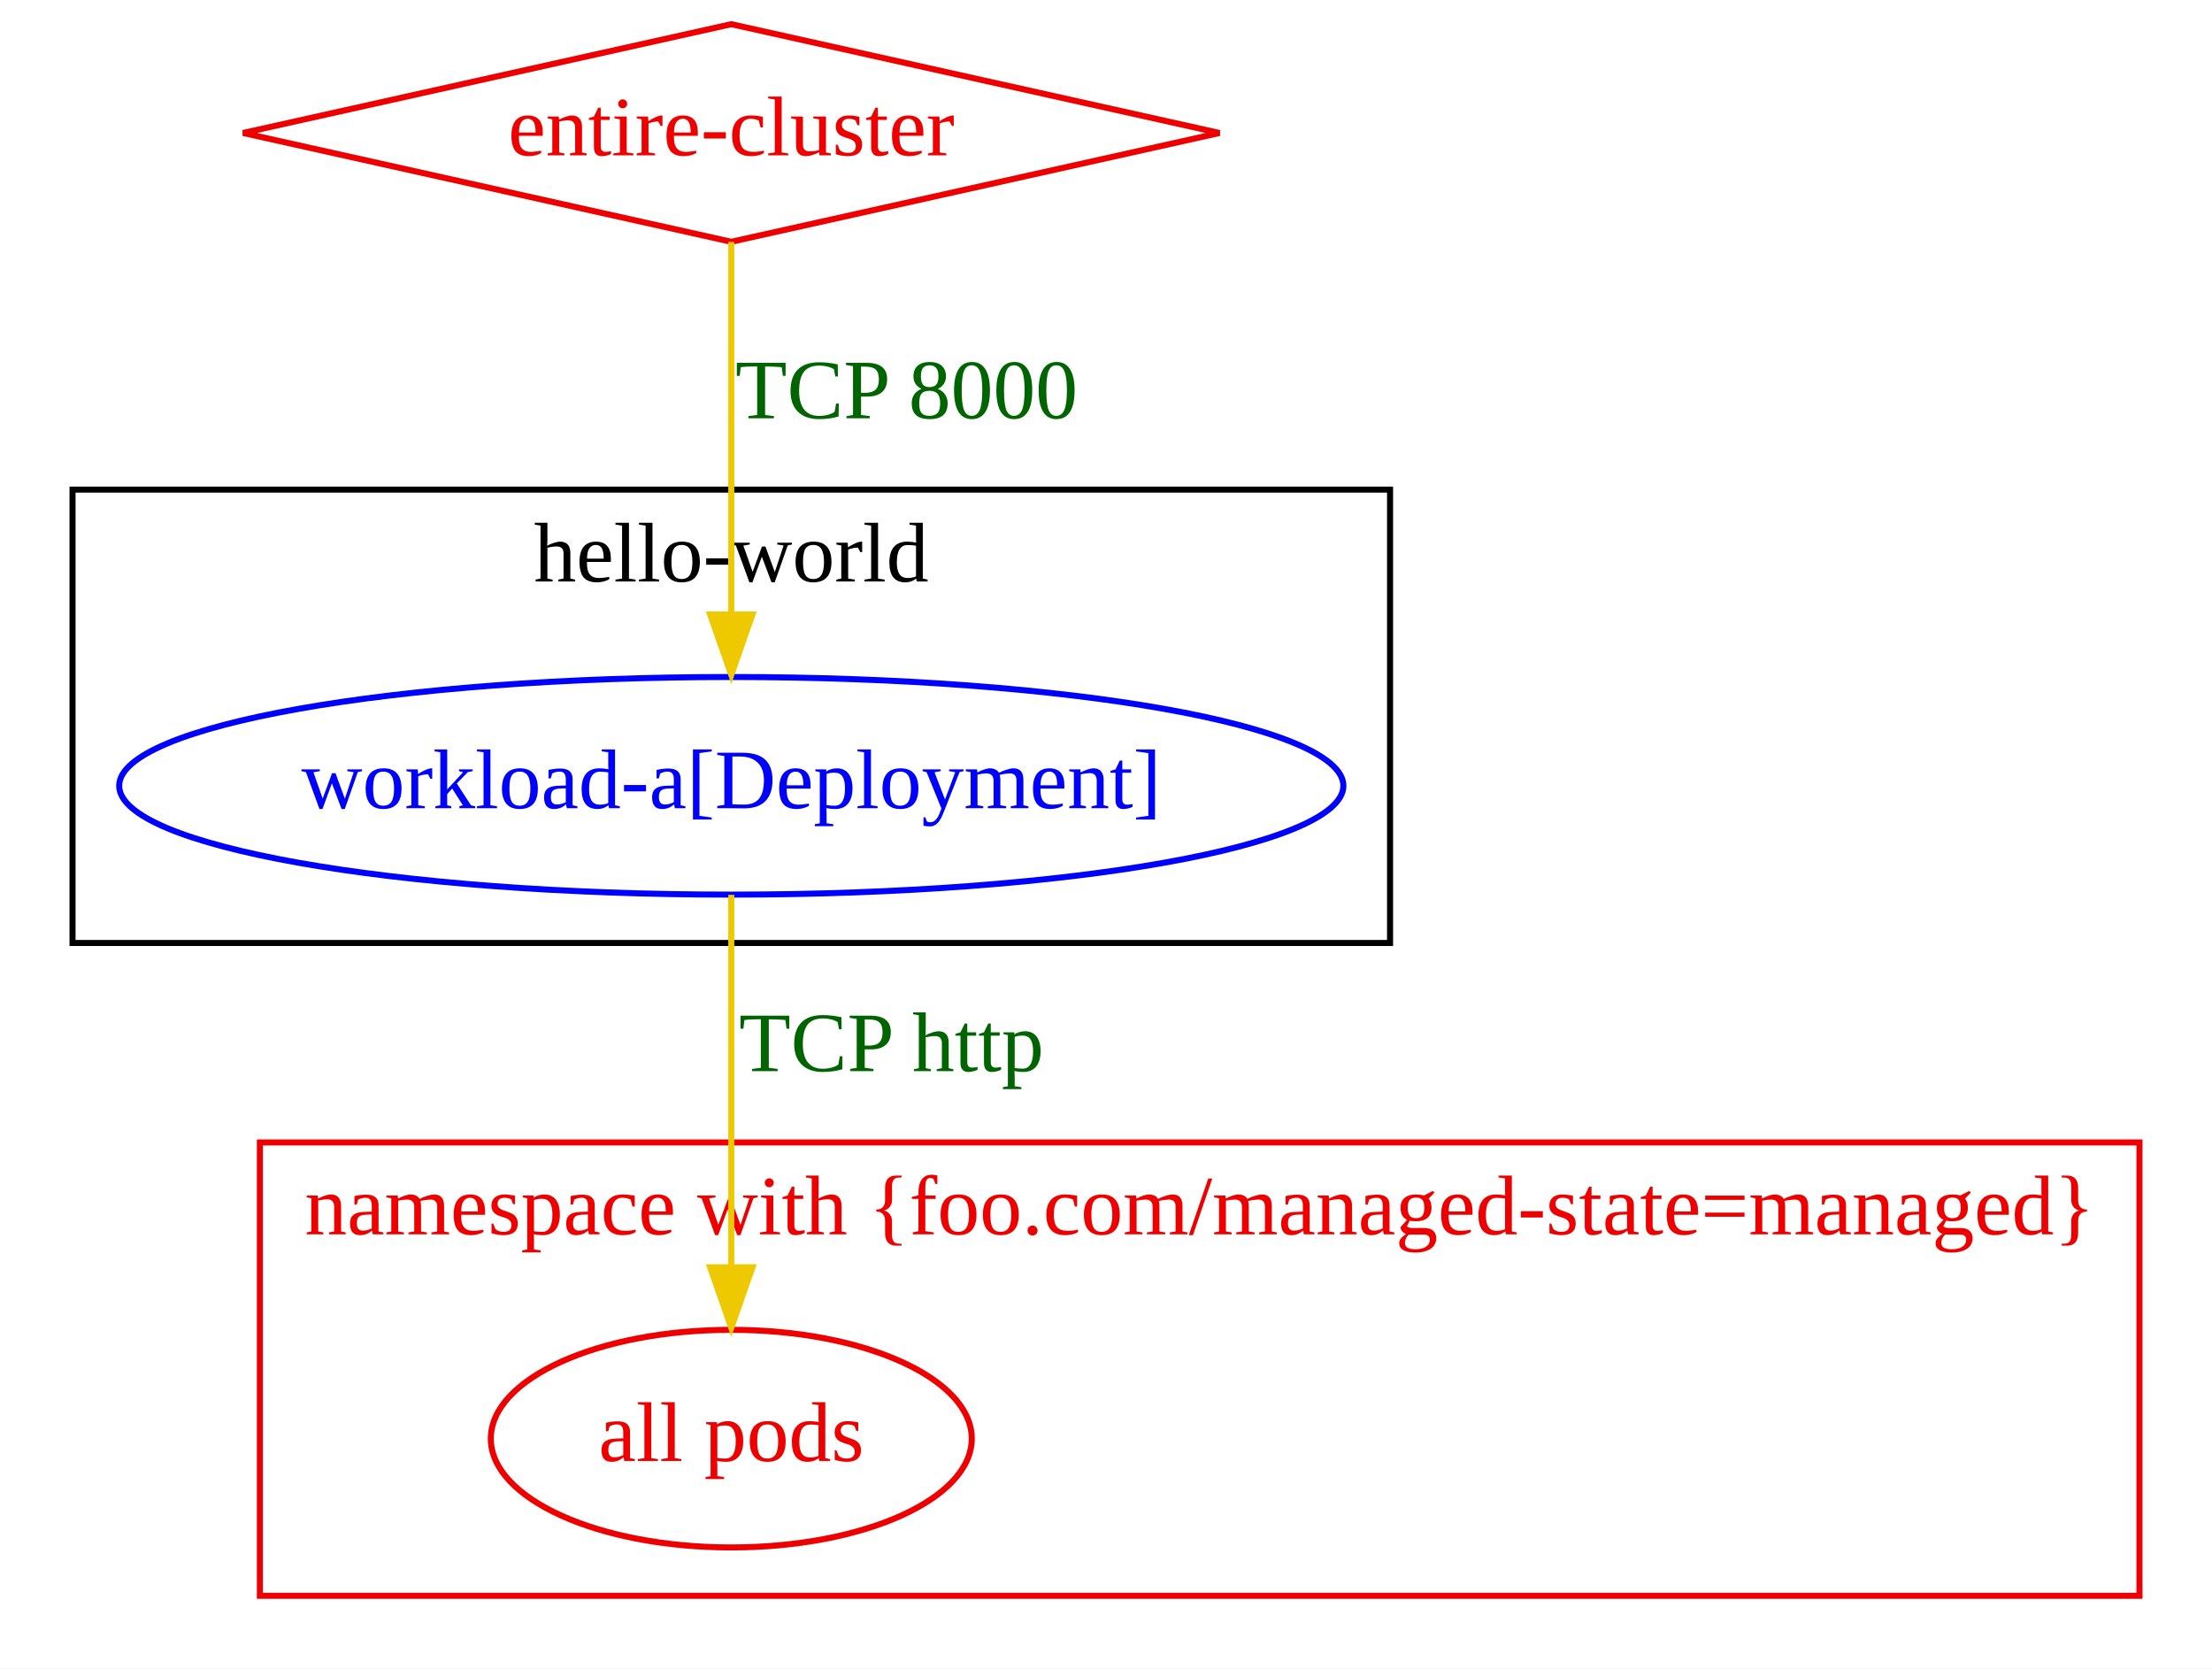
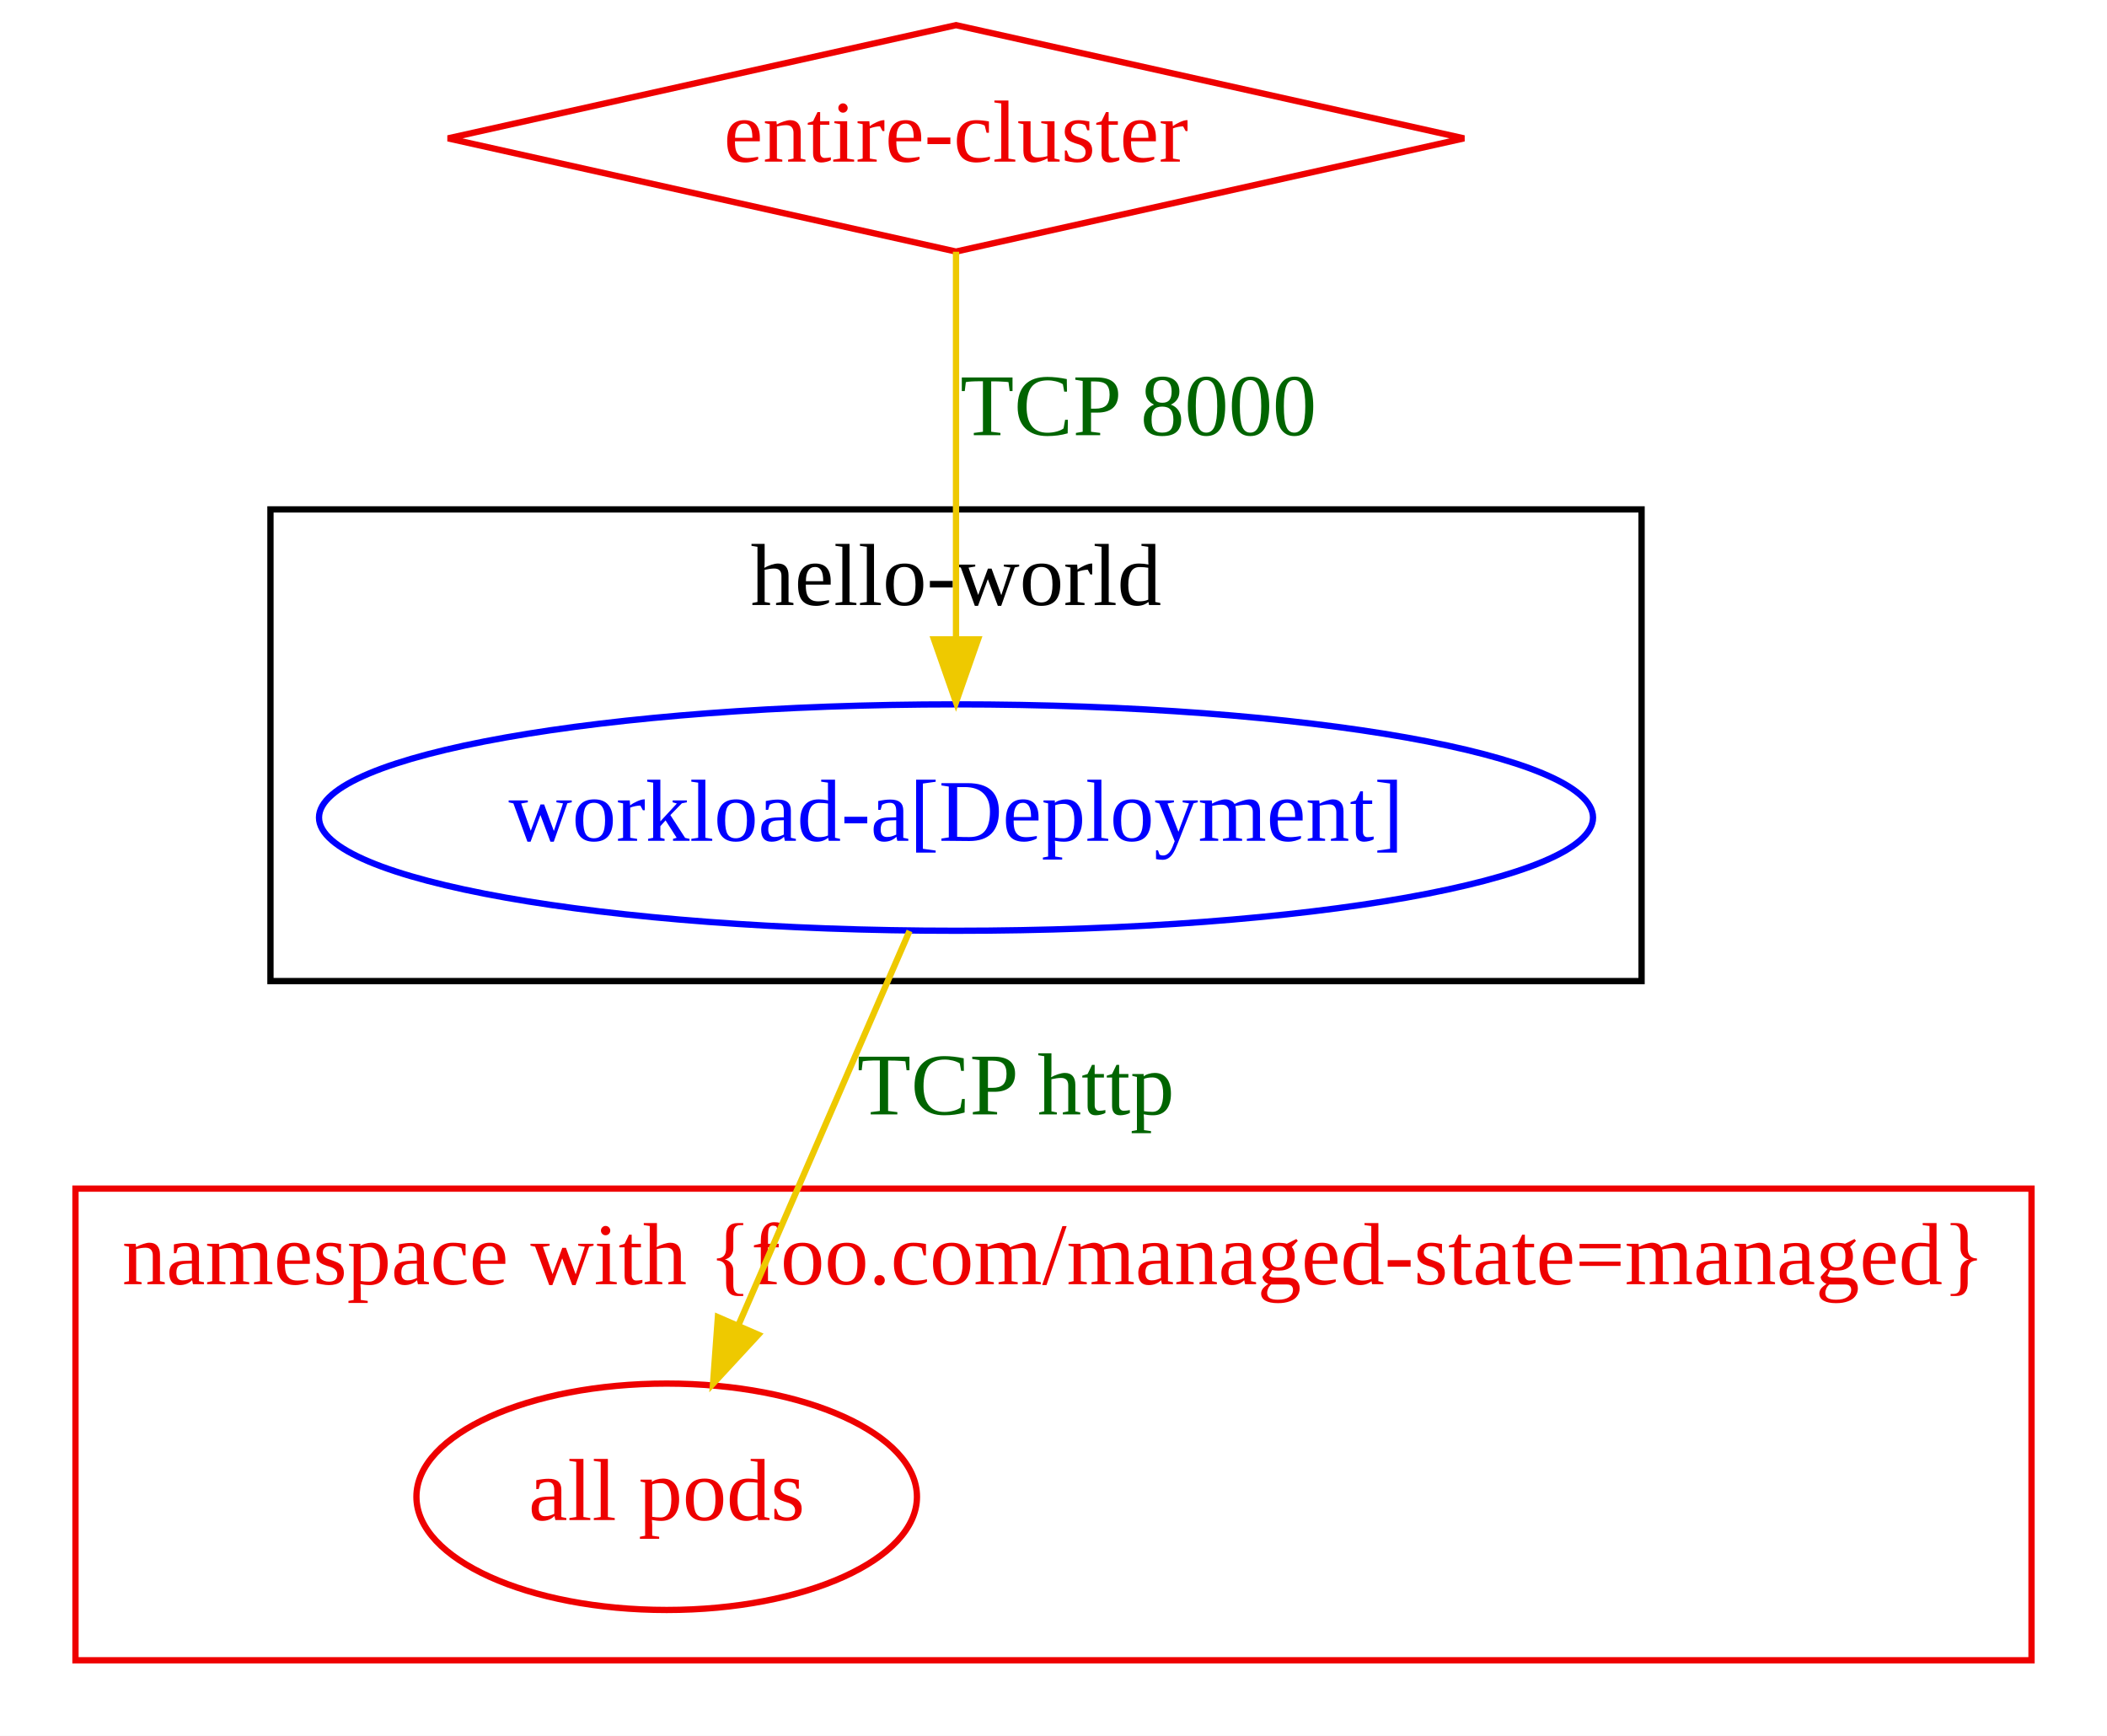
- <svg xmlns="http://www.w3.org/2000/svg" width="366pt" height="276pt" viewBox="0.00 0.00 366.00 276.00">
+ <svg xmlns="http://www.w3.org/2000/svg" width="335pt" height="276pt" viewBox="0.00 0.00 335.00 276.00">
  <g id="graph0" class="graph" transform="scale(1 1) rotate(0) translate(4 272)">
-     <polygon fill="white" stroke="transparent" points="-4,4 -4,-272 362,-272 362,4 -4,4" />
+     <polygon fill="white" stroke="transparent" points="-4,4 -4,-272 331,-272 331,4 -4,4" />
    <g id="clust2" class="cluster">
-       <polygon fill="none" stroke="#ee0000" points="39,-8 39,-83 350,-83 350,-8 39,-8" />
-       <text text-anchor="middle" x="194.5" y="-67.8" font-family="Times New Roman,serif" font-size="14.00" fill="#ee0000">namespace with {foo.com/managed-state=managed}</text>
+       <polygon fill="none" stroke="#ee0000" points="8,-8 8,-83 319,-83 319,-8 8,-8" />
+       <text text-anchor="middle" x="163.5" y="-67.8" font-family="Times New Roman,serif" font-size="14.00" fill="#ee0000">namespace with {foo.com/managed-state=managed}</text>
    </g>
    <g id="clust1" class="cluster">
-       <polygon fill="none" stroke="black" points="8,-116 8,-191 226,-191 226,-116 8,-116" />
-       <text text-anchor="middle" x="117" y="-175.8" font-family="Times New Roman,serif" font-size="14.00">hello-world</text>
+       <polygon fill="none" stroke="black" points="39,-116 39,-191 257,-191 257,-116 39,-116" />
+       <text text-anchor="middle" x="148" y="-175.8" font-family="Times New Roman,serif" font-size="14.00">hello-world</text>
    </g>
    <g id="node1" class="node">
-       <ellipse fill="none" stroke="blue" cx="117" cy="-142" rx="101.28" ry="18" />
-       <text text-anchor="middle" x="117" y="-138.3" font-family="Times New Roman,serif" font-size="14.00" fill="blue">workload-a[Deployment]</text>
+       <ellipse fill="none" stroke="blue" cx="148" cy="-142" rx="101.28" ry="18" />
+       <text text-anchor="middle" x="148" y="-138.3" font-family="Times New Roman,serif" font-size="14.00" fill="blue">workload-a[Deployment]</text>
    </g>
    <g id="node2" class="node">
-       <ellipse fill="none" stroke="#ee0000" cx="117" cy="-34" rx="39.79" ry="18" />
-       <text text-anchor="middle" x="117" y="-30.3" font-family="Times New Roman,serif" font-size="14.00" fill="#ee0000">all pods</text>
+       <ellipse fill="none" stroke="#ee0000" cx="102" cy="-34" rx="39.79" ry="18" />
+       <text text-anchor="middle" x="102" y="-30.3" font-family="Times New Roman,serif" font-size="14.00" fill="#ee0000">all pods</text>
    </g>
    <g id="edge2" class="edge">
-       <path fill="none" stroke="#eec900" d="M117,-123.97C117,-107.38 117,-81.88 117,-62.43" />
-       <polygon fill="#eec900" stroke="#eec900" points="120.5,-62.34 117,-52.34 113.5,-62.34 120.5,-62.34" />
-       <text text-anchor="middle" x="143.5" y="-94.8" font-family="Times New Roman,serif" font-size="14.00" fill="darkgreen">TCP http</text>
+       <path fill="none" stroke="#eec900" d="M140.61,-123.97C133.27,-107.05 121.9,-80.86 113.4,-61.28" />
+       <polygon fill="#eec900" stroke="#eec900" points="116.56,-59.77 109.37,-51.99 110.14,-62.56 116.56,-59.77" />
+       <text text-anchor="middle" x="157.5" y="-94.8" font-family="Times New Roman,serif" font-size="14.00" fill="darkgreen">TCP http</text>
    </g>
    <g id="node3" class="node">
-       <polygon fill="none" stroke="#ee0000" points="117,-268 36.23,-250 117,-232 197.77,-250 117,-268" />
-       <text text-anchor="middle" x="117" y="-246.3" font-family="Times New Roman,serif" font-size="14.00" fill="#ee0000">entire-cluster</text>
+       <polygon fill="none" stroke="#ee0000" points="148,-268 67.23,-250 148,-232 228.77,-250 148,-268" />
+       <text text-anchor="middle" x="148" y="-246.3" font-family="Times New Roman,serif" font-size="14.00" fill="#ee0000">entire-cluster</text>
    </g>
    <g id="edge1" class="edge">
-       <path fill="none" stroke="#eec900" d="M117,-231.97C117,-215.38 117,-189.88 117,-170.43" />
-       <polygon fill="#eec900" stroke="#eec900" points="120.5,-170.34 117,-160.34 113.5,-170.34 120.5,-170.34" />
-       <text text-anchor="middle" x="146" y="-202.8" font-family="Times New Roman,serif" font-size="14.00" fill="darkgreen">TCP 8000</text>
+       <path fill="none" stroke="#eec900" d="M148,-231.97C148,-215.38 148,-189.88 148,-170.43" />
+       <polygon fill="#eec900" stroke="#eec900" points="151.5,-170.34 148,-160.34 144.5,-170.34 151.5,-170.34" />
+       <text text-anchor="middle" x="177" y="-202.8" font-family="Times New Roman,serif" font-size="14.00" fill="darkgreen">TCP 8000</text>
    </g>
  </g>
</svg>
